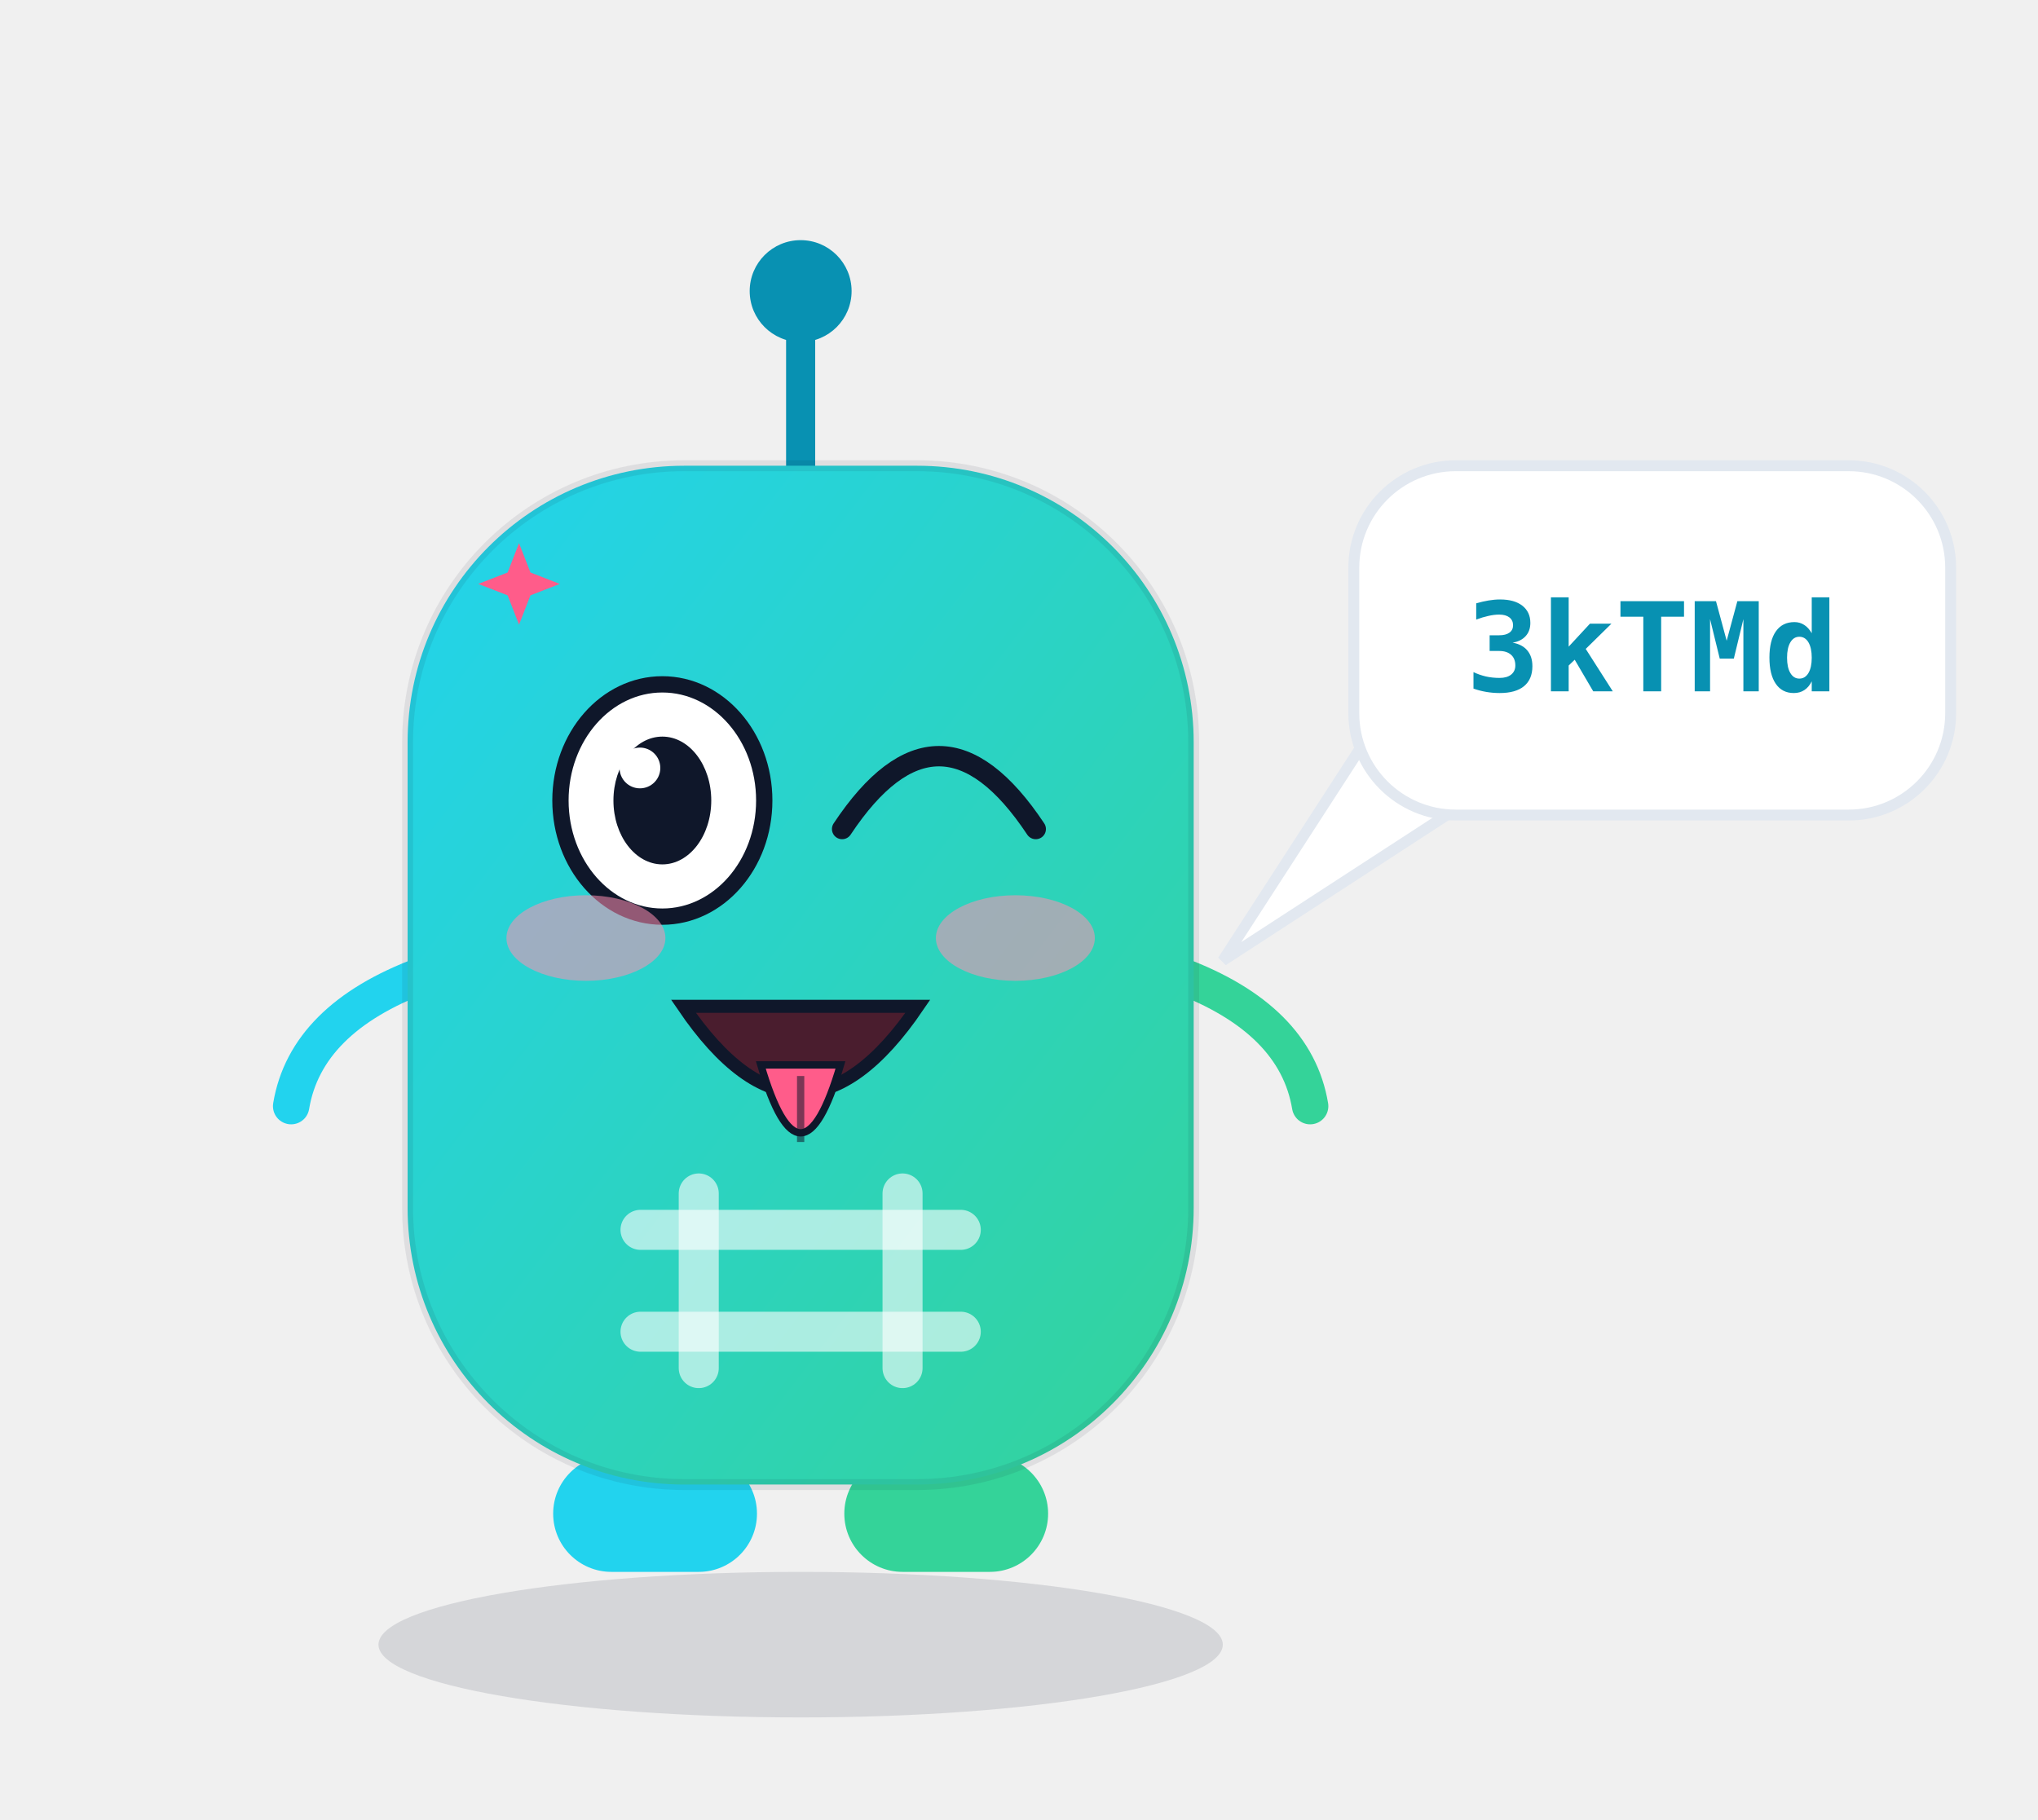
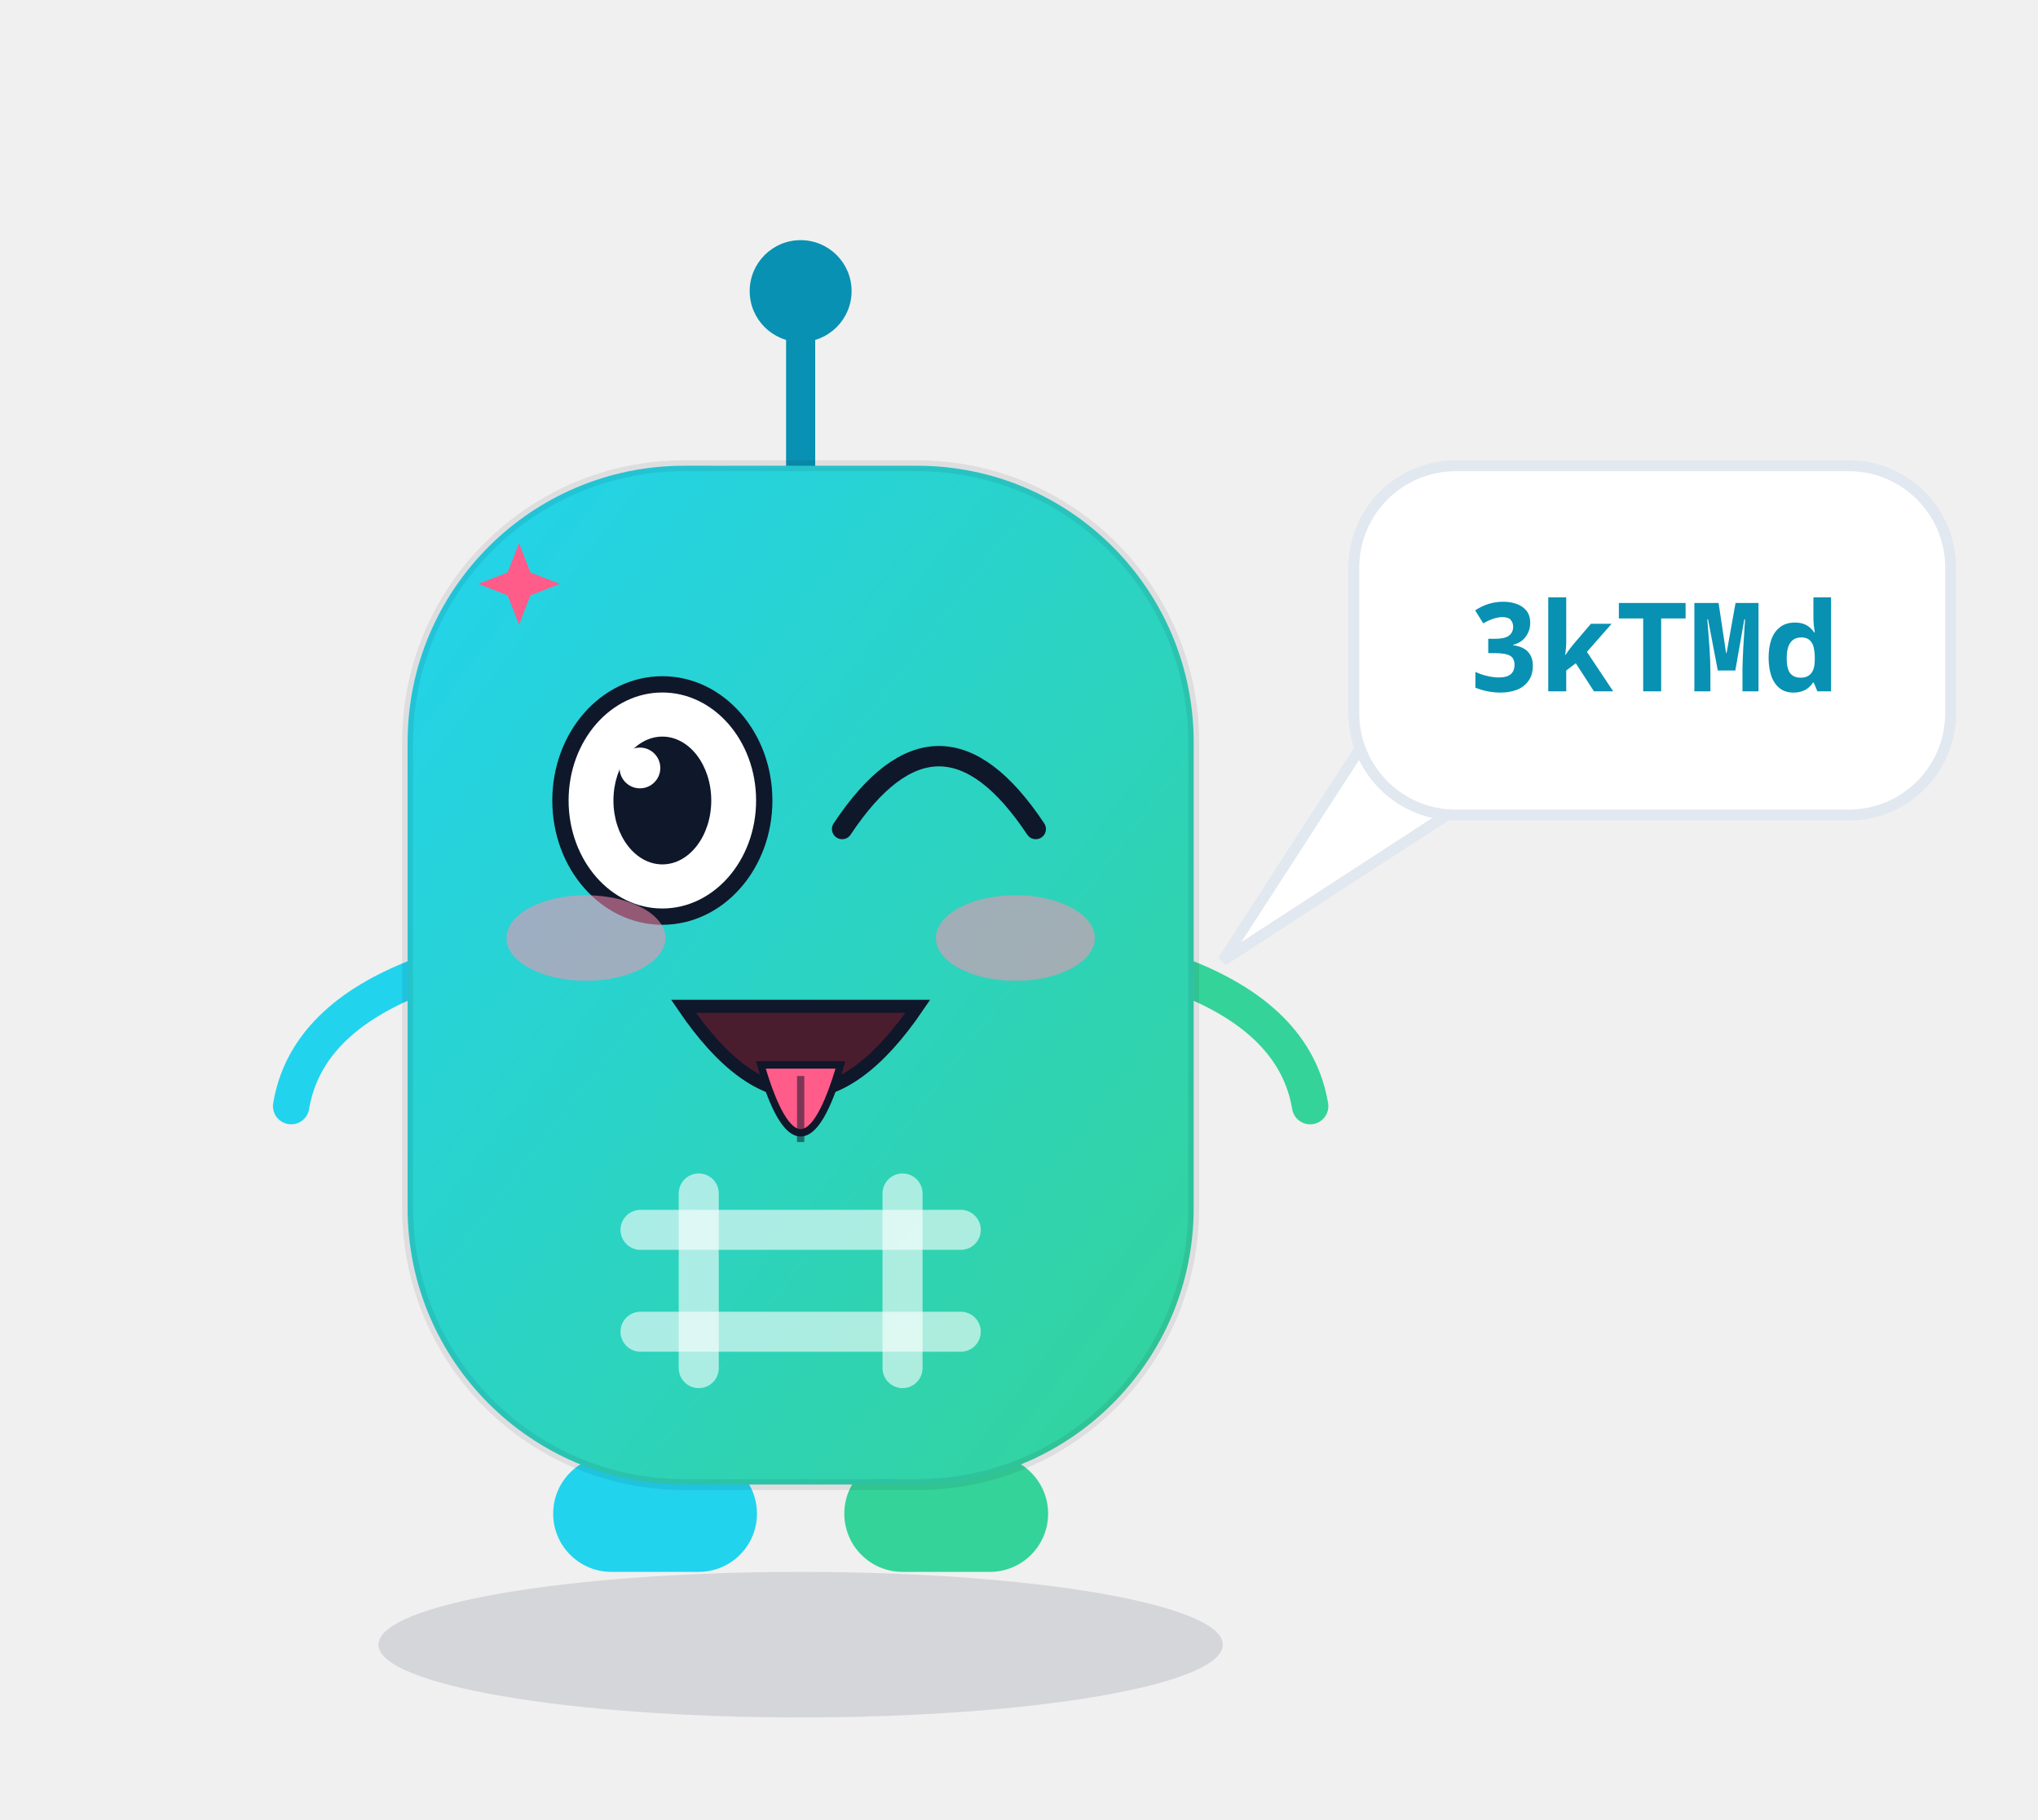
<svg xmlns="http://www.w3.org/2000/svg" viewBox="0 0 280 250" width="280" height="250" role="img" aria-label="哈希迪 Hashy · 吐舌头 Tongue Out">
  <style>
.ex-motion { animation: ex-sway 2.0s ease-in-out infinite; transform-box: fill-box; transform-origin: 50% 50%; }
.ex-anim-tear { animation: ex-tear 1.8s ease-in infinite; transform-box: fill-box; transform-origin: center; }
.ex-anim-sweat { animation: ex-tear 1.5s ease-in infinite; transform-box: fill-box; transform-origin: center; }
.ex-anim-heart { animation: ex-heart 2.2s ease-out infinite; transform-box: fill-box; transform-origin: center; }
.ex-anim-spark { animation: ex-spark 1.9s ease-in-out infinite; transform-box: fill-box; transform-origin: center; }
.ex-anim-rain { animation: ex-rain 1.4s linear infinite; transform-box: fill-box; transform-origin: center; }
.ex-anim-confetti { animation: ex-confetti 2.4s linear infinite; transform-box: fill-box; transform-origin: center; }
.ex-anim-pulse { animation: ex-pulse 1.6s ease-in-out infinite; transform-box: fill-box; transform-origin: center; }
.ex-anim-knock { animation: ex-knock 0.55s ease-in-out infinite; transform-box: fill-box; transform-origin: center; }
.ex-anim-knockline { animation: ex-knockline 0.55s ease-out infinite; transform-box: fill-box; transform-origin: center; }
.ex-anim-palm { animation: ex-palm 0.9s ease-in-out infinite; transform-box: fill-box; transform-origin: center; }
.ex-anim-steam { animation: ex-steam 1.8s ease-out infinite; transform-box: fill-box; transform-origin: center; }
.ex-anim-shock { animation: ex-shock 0.5s ease-in-out infinite; transform-box: fill-box; transform-origin: center; }
.ex-anim-please { animation: ex-please 1.4s ease-in-out infinite; transform-box: fill-box; transform-origin: center; }
.ex-anim-drift { animation: ex-drift 4.5s ease-in-out infinite; transform-box: fill-box; transform-origin: center; }
@keyframes ex-sway { 0%,100% { transform: rotate(0deg); } 50% { transform: rotate(3deg); } }
@keyframes ex-tear { 0% { transform: translateY(0); opacity: 0; } 18% { opacity: 1; } 100% { transform: translateY(15.4px); opacity: 0; } }
@keyframes ex-heart { 0% { transform: translateY(0) scale(.65); opacity: 0; } 20% { opacity: 1; } 100% { transform: translateY(-25.2px) scale(1.15); opacity: 0; } }
@keyframes ex-spark { 0%,100% { transform: scale(.6) rotate(0deg); opacity: .3; } 50% { transform: scale(1.15) rotate(25deg); opacity: 1; } }
@keyframes ex-rain { 0% { transform: translateY(0); opacity: 0; } 20% { opacity: 1; } 100% { transform: translateY(16.8px); opacity: 0; } }
@keyframes ex-confetti { 0% { transform: translateY(-4.9px) rotate(0deg); opacity: 1; } 100% { transform: translateY(22.4px) rotate(200deg); opacity: 0; } }
@keyframes ex-pulse { 0%,100% { transform: scale(1); opacity: .35; } 50% { transform: scale(1.18); opacity: .7; } }
@keyframes ex-knock { 0%,100% { transform: translateX(6.3px); } 35% { transform: translateX(0); } }
@keyframes ex-knockline { 0%,100% { transform: scaleX(.6); opacity: .35; } 35% { transform: scaleX(1); opacity: 1; } }
@keyframes ex-palm { 0%,100% { transform: translateY(0) rotate(0deg); } 50% { transform: translateY(-1.68px) rotate(-4deg); } }
@keyframes ex-steam { 0% { transform: translateY(0); opacity: .7; } 100% { transform: translateY(-12.6px); opacity: 0; } }
@keyframes ex-shock { 0%,100% { transform: scaleX(.7); opacity: .4; } 50% { transform: scaleX(1.25); opacity: 1; } }
@keyframes ex-please { 0%,100% { transform: translateY(0); } 50% { transform: translateY(-2.52px); } }
@keyframes ex-drift { 0%,100% { transform: translateY(0); } 50% { transform: translateY(-2.8px); } }
@media (prefers-reduced-motion: reduce) {
  .ex-motion, [class*="ex-anim-"] { animation: none !important; }
}
</style>
  <g class="ex-motion ex-tongue">
    <g class="ex-base">
      <defs>
-         <style>text { font-family: ui-monospace, SFMono-Regular, Menlo, Consolas, "DejaVu Sans Mono", "PingFang SC", "Microsoft YaHei", monospace; }
+         <style>text { font-family: ui-monospace, "Noto Sans Mono", "DejaVu Sans Mono", "Liberation Mono", monospace; }
      .m-shadow { fill: rgba(15,23,42,.12); }
      .m-accent { color: #0891b2; }
      .m-panel  { fill: #ffffff; stroke: #e2e8f0; stroke-width: 1.5; }
      .m-cheek  { fill: rgba(255,255,255,.42); }
      .m-ink    { stroke: rgba(15,23,42,.78); }
      .m-id     { fill: #0891b2; }

      @media (prefers-color-scheme: dark) {
        .m-shadow { fill: rgba(0,0,0,.45); }
        .m-accent { color: #22d3ee; }
        .m-panel  { fill: #0f172a; stroke: #1e293b; }
        .m-cheek  { fill: rgba(255,255,255,.32); }
        .m-ink    { stroke: rgba(15,23,42,.82); }
        .m-id     { fill: #22d3ee; }
      }</style>
        <linearGradient id="bodyGrad" x1="0" y1="0" x2="1" y2="1">
          <stop offset="0" stop-color="#22d3ee" />
          <stop offset="1" stop-color="#34d399" />
        </linearGradient>
      </defs>
      <ellipse class="m-shadow" cx="110" cy="226" rx="58" ry="10" />
      <g class="m-accent" stroke="currentColor" fill="currentColor">
        <line x1="110" y1="66" x2="110" y2="46" stroke-width="4" stroke-linecap="round" />
        <circle cx="110" cy="40" r="7" stroke="none" />
      </g>
      <rect x="76" y="200" width="28" height="16" rx="8" fill="#22d3ee" />
      <rect x="116" y="200" width="28" height="16" rx="8" fill="#34d399" />
      <path d="M58 134 Q42 140 40 152" fill="none" stroke="#22d3ee" stroke-width="5" stroke-linecap="round" />
      <path d="M162 134 Q178 140 180 152" fill="none" stroke="#34d399" stroke-width="5" stroke-linecap="round" />
      <rect x="56" y="64" width="108" height="140" rx="38" fill="url(#bodyGrad)" stroke="rgba(15,23,42,.08)" stroke-width="1.5" />
      <g stroke="rgba(255,255,255,.6)" stroke-width="5.5" stroke-linecap="round">
        <line x1="96" y1="164" x2="96" y2="188" />
        <line x1="124" y1="164" x2="124" y2="188" />
        <line x1="88" y1="169" x2="132" y2="169" />
        <line x1="88" y1="183" x2="132" y2="183" />
      </g>
      <path class="m-panel" d="M190 98 L168 132 L208 106 Z" />
      <rect class="m-panel" x="186" y="64" width="82" height="48" rx="14" />
      <text class="m-id" x="227" y="95" text-anchor="middle" font-size="17" font-weight="600">3kTMd</text>
    </g>
    <g class="ex-face">
      <ellipse cx="91" cy="110" rx="14" ry="15.96" fill="#FFFFFF" stroke="#0F172A" stroke-width="2.24" />
      <ellipse cx="91" cy="110" rx="6.72" ry="8.78" fill="#0F172A" />
      <circle cx="87.92" cy="105.53" r="2.8" fill="#FFFFFF" />
      <path d="M 115.7,113.92 Q 129,93.9 142.3,113.92" fill="none" stroke="#0F172A" stroke-width="2.8" stroke-linecap="round" />
      <path d="M 93.9,138.28 Q 110,161.97 126.1,138.28 Z" fill="#4A1D2E" stroke="#0F172A" stroke-width="1.79" />
      <path d="M 104.53,146.34 Q 110,164.99 115.47,146.34 Z" fill="#FF5C8A" stroke="#0F172A" stroke-width="1.01" />
      <path d="M 110,147.86 L 110,156.93" stroke="#0F172A" stroke-width="1" opacity=".55" />
      <ellipse cx="80.5" cy="128.9" rx="10.92" ry="5.88" fill="#FF8FB3" opacity="0.55" />
      <ellipse cx="139.5" cy="128.9" rx="10.92" ry="5.88" fill="#FF8FB3" opacity="0.55" />
      <path class="ex-anim-spark" style="animation-delay:0.2s" d="M 71.31,74.64 L 72.88,78.67 L 76.91,80.24 L 72.88,81.81 L 71.31,85.84 L 69.74,81.81 L 65.71,80.24 L 69.74,78.67 Z" fill="#FF5C8A" />
    </g>
  </g>
</svg>
